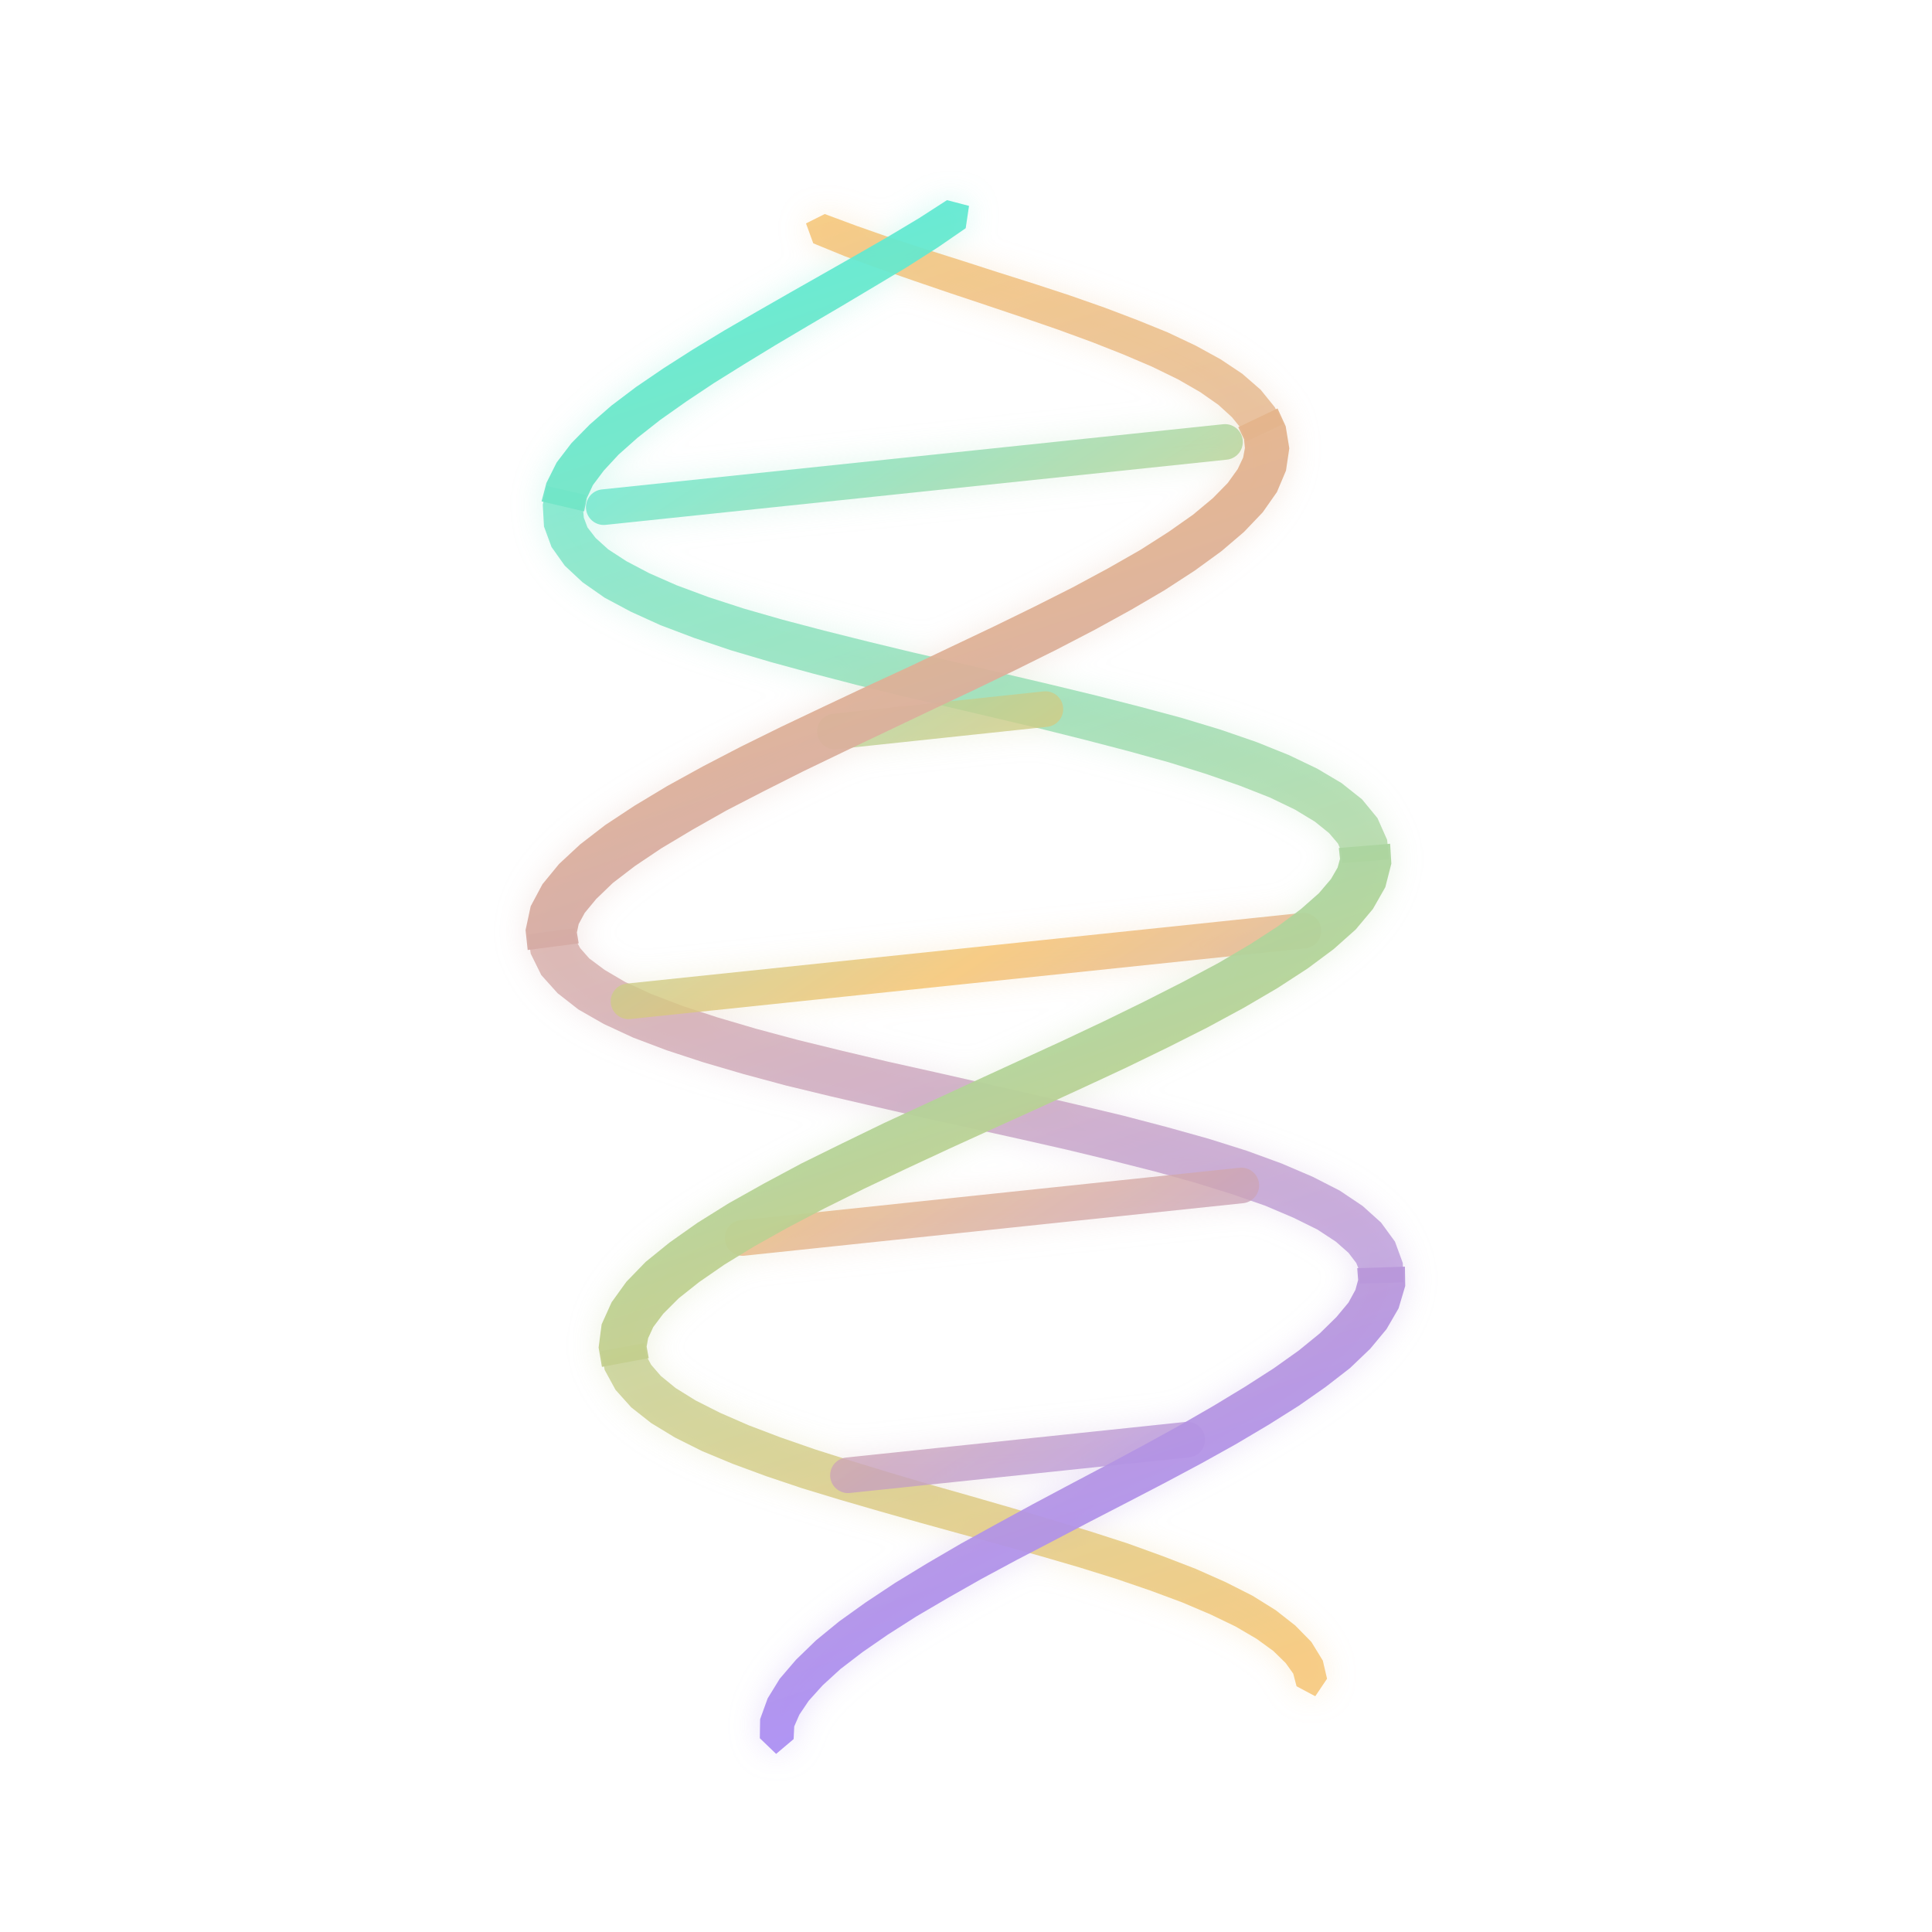
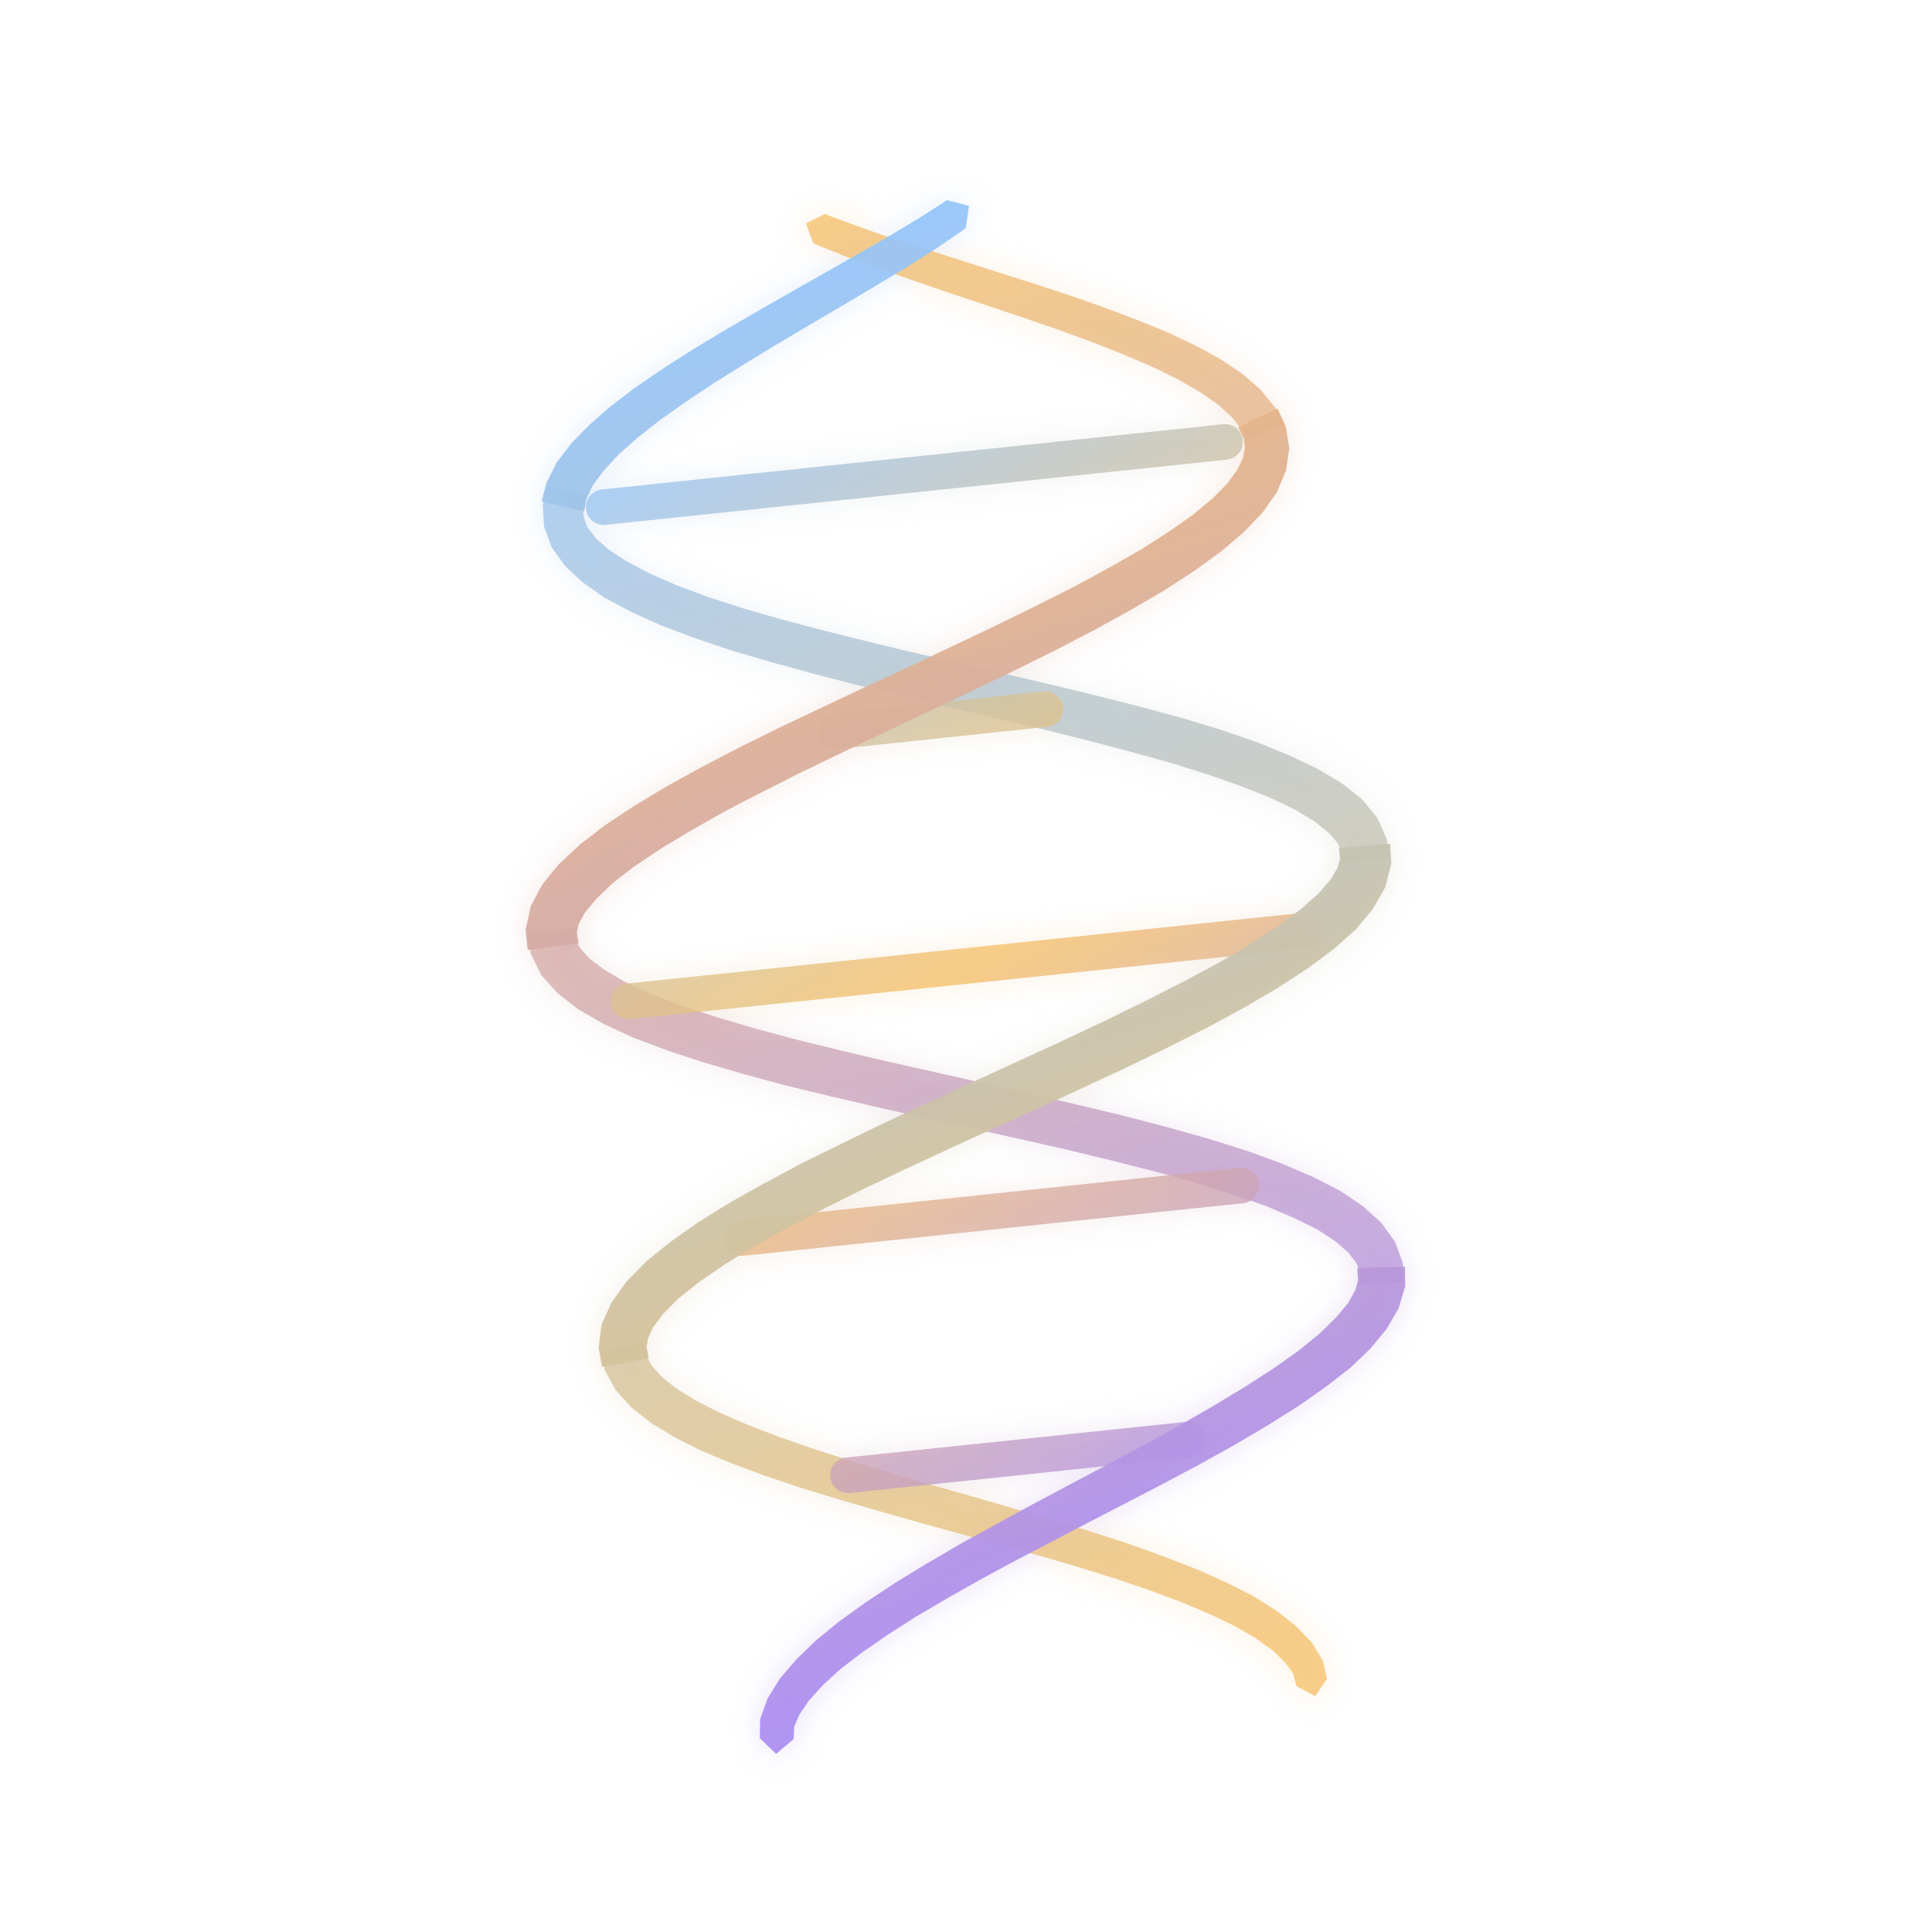
<svg xmlns="http://www.w3.org/2000/svg" viewBox="0 0 64 64" fill="none" role="img" aria-label="Humanity’s Atlas" class="humanitas-dna" data-dna-prefix="hdna">
  <style>#hdna-glow-layer{animation:hdna-breathe 4.2s ease-in-out infinite}@keyframes hdna-breathe{0%,100%{opacity:.22}50%{opacity:.42}}@media (prefers-reduced-motion:reduce){#hdna-glow-layer{animation:none!important;opacity:.22}}</style>
  <defs>
    <linearGradient id="hdna-grad0" x1="24" y1="8" x2="40" y2="56" gradientUnits="userSpaceOnUse" color-interpolation="sRGB">
-       <stop offset="0%" stop-color="#5eead4" />
+       <stop offset="0%" stop-color="#93c5fd" />
      <stop offset="100%" stop-color="#f5c16c" />
    </linearGradient>
    <linearGradient id="hdna-grad1" x1="24" y1="8" x2="40" y2="56" gradientUnits="userSpaceOnUse" color-interpolation="sRGB">
      <stop offset="0%" stop-color="#f5c16c" />
      <stop offset="100%" stop-color="#a78bfa" />
    </linearGradient>
    <linearGradient id="hdna-rung" x1="20" y1="14" x2="44" y2="50" gradientUnits="userSpaceOnUse" color-interpolation="sRGB">
-       <stop offset="0%" stop-color="#5eead4" />
+       <stop offset="0%" stop-color="#93c5fd" />
      <stop offset="50%" stop-color="#f5c16c" />
      <stop offset="100%" stop-color="#a78bfa" />
    </linearGradient>
    <filter id="hdna-glow" x="-30%" y="-30%" width="160%" height="160%">
      <feGaussianBlur in="SourceGraphic" stdDeviation="0.5" />
    </filter>
  </defs>
  <g id="hdna-glow-layer" filter="url(#hdna-glow)" opacity=".28">
    <path d="M17.49 30.95L17.58 31.59L17.93 32.30L18.47 32.90L19.16 33.44L20.00 33.92L20.97 34.37L22.08 34.79L23.30 35.19L24.63 35.58L26.04 35.96L27.53 36.32L29.08 36.68L30.65 37.04L32.24 37.39L33.82 37.74L35.36 38.09L36.85 38.45L38.27 38.81L39.60 39.18L40.82 39.56L41.91 39.94L42.85 40.34L43.64 40.73L44.25 41.13L44.67 41.50L44.93 41.84L45.04 42.12L45.05 42.52L46.49 42.48L46.47 41.84L46.21 41.13L45.75 40.50L45.14 39.95L44.38 39.44L43.48 38.98L42.45 38.54L41.30 38.12L40.03 37.72L38.67 37.34L37.22 36.96L35.71 36.60L34.16 36.24L32.58 35.88L30.99 35.52L29.42 35.17L27.90 34.81L26.43 34.45L25.05 34.08L23.76 33.70L22.60 33.32L21.58 32.93L20.71 32.53L20.03 32.13L19.52 31.75L19.22 31.41L19.07 31.13L19.04 30.75L17.49 30.95Z" fill="url(#hdna-grad1)" opacity="0.78" />
    <path d="M18.12 16.10L17.98 16.72L18.02 17.44L18.27 18.12L18.71 18.74L19.30 19.29L20.03 19.80L20.89 20.26L21.88 20.71L22.99 21.13L24.21 21.54L25.53 21.93L26.92 22.31L28.38 22.69L29.89 23.06L31.42 23.42L32.95 23.78L34.47 24.14L35.95 24.51L37.37 24.88L38.71 25.25L39.96 25.64L41.08 26.03L42.07 26.42L42.90 26.82L43.56 27.22L44.03 27.60L44.32 27.94L44.44 28.21L44.46 28.59L46.02 28.47L45.95 27.82L45.63 27.10L45.12 26.48L44.44 25.94L43.63 25.46L42.69 25.01L41.62 24.58L40.43 24.17L39.14 23.78L37.76 23.41L36.31 23.04L34.82 22.68L33.29 22.32L31.76 21.96L30.23 21.61L28.74 21.25L27.30 20.89L25.93 20.53L24.64 20.16L23.47 19.78L22.42 19.39L21.51 18.99L20.75 18.59L20.15 18.20L19.73 17.82L19.46 17.47L19.34 17.15L19.31 16.84L19.41 16.40L18.12 16.10Z" fill="url(#hdna-grad0)" opacity="0.78" />
    <path d="M19.91 44.76L20.03 45.38L20.39 46.04L20.91 46.62L21.57 47.14L22.36 47.62L23.26 48.07L24.27 48.49L25.38 48.90L26.57 49.30L27.82 49.68L29.13 50.06L30.47 50.44L31.81 50.81L33.16 51.18L34.48 51.55L35.75 51.92L36.97 52.30L38.11 52.69L39.16 53.08L40.10 53.48L40.93 53.88L41.63 54.29L42.18 54.69L42.59 55.09L42.84 55.44L42.95 55.86L43.57 56.19L43.96 55.61L43.82 55.01L43.44 54.39L42.91 53.85L42.26 53.34L41.49 52.86L40.60 52.41L39.61 51.97L38.52 51.55L37.36 51.13L36.12 50.73L34.83 50.34L33.51 49.95L32.16 49.56L30.82 49.18L29.50 48.79L28.22 48.40L26.99 48.01L25.84 47.61L24.79 47.21L23.85 46.80L23.04 46.39L22.38 45.98L21.89 45.58L21.57 45.21L21.40 44.89L21.34 44.49L19.91 44.76Z" fill="url(#hdna-grad0)" opacity="0.79" />
    <path d="M26.94 8.06L27.99 8.49L29.12 8.90L30.30 9.31L31.50 9.72L32.70 10.12L33.89 10.52L35.05 10.92L36.17 11.33L37.21 11.74L38.17 12.15L39.03 12.57L39.76 12.99L40.36 13.41L40.81 13.82L41.11 14.19L41.29 14.62L42.51 14.05L42.23 13.49L41.76 12.91L41.15 12.38L40.43 11.90L39.61 11.45L38.68 11.01L37.67 10.60L36.59 10.19L35.45 9.79L34.26 9.40L33.06 9.02L31.85 8.63L30.65 8.25L29.48 7.87L28.37 7.48L27.32 7.09L26.70 7.40L26.94 8.06Z" fill="url(#hdna-grad1)" opacity="0.79" />
    <path d="M24.60 41.01L41.12 39.27" fill="none" stroke="url(#hdna-rung)" stroke-width="1.18" stroke-linecap="round" opacity="0.79" />
    <path d="M28.09 48.87L39.33 47.69" fill="none" stroke="url(#hdna-rung)" stroke-width="1.18" stroke-linecap="round" opacity="0.79" />
    <path d="M34.63 23.49L27.66 24.23" fill="none" stroke="url(#hdna-rung)" stroke-width="1.18" stroke-linecap="round" opacity="0.79" />
    <path d="M20.00 16.80L40.58 14.64" fill="none" stroke="url(#hdna-rung)" stroke-width="1.18" stroke-linecap="round" opacity="0.79" />
    <path d="M43.18 30.83L20.82 33.17" fill="none" stroke="url(#hdna-rung)" stroke-width="1.18" stroke-linecap="round" opacity="0.79" />
    <path d="M31.37 6.63L30.44 7.23L29.42 7.84L28.36 8.45L27.27 9.07L26.16 9.70L25.06 10.33L23.99 10.95L22.95 11.58L21.98 12.20L21.07 12.82L20.25 13.44L19.54 14.06L18.93 14.68L18.44 15.32L18.10 16.00L17.94 16.61L19.35 16.94L19.44 16.50L19.64 16.07L20.00 15.59L20.49 15.06L21.12 14.50L21.87 13.91L22.72 13.31L23.65 12.69L24.66 12.06L25.71 11.42L26.79 10.78L27.88 10.14L28.97 9.49L30.04 8.85L31.06 8.20L31.99 7.56L32.10 6.82L31.37 6.63Z" fill="url(#hdna-grad0)" opacity="0.93" />
    <path d="M44.96 42.01L44.99 42.40L44.90 42.73L44.67 43.15L44.27 43.63L43.72 44.17L43.02 44.74L42.19 45.33L41.24 45.94L40.20 46.57L39.09 47.21L37.91 47.86L36.70 48.51L35.47 49.16L34.23 49.82L33.02 50.48L31.84 51.13L30.71 51.79L29.66 52.43L28.68 53.08L27.80 53.71L27.03 54.34L26.37 54.98L25.83 55.61L25.43 56.26L25.18 56.95L25.17 57.58L25.71 58.10L26.29 57.61L26.31 57.19L26.48 56.80L26.79 56.34L27.25 55.83L27.84 55.29L28.57 54.73L29.41 54.15L30.35 53.55L31.39 52.94L32.50 52.31L33.67 51.68L34.88 51.05L36.12 50.40L37.36 49.76L38.59 49.12L39.79 48.48L40.94 47.84L42.02 47.20L43.02 46.57L43.92 45.94L44.72 45.32L45.39 44.68L45.93 44.03L46.33 43.34L46.55 42.60L46.54 41.96L44.96 42.01Z" fill="url(#hdna-grad1)" opacity="0.93" />
    <path d="M41.02 14.15L41.21 14.55L41.24 14.84L41.18 15.16L41.00 15.54L40.67 16.00L40.18 16.50L39.52 17.05L38.71 17.62L37.77 18.22L36.70 18.83L35.53 19.46L34.26 20.10L32.93 20.75L31.54 21.41L30.13 22.08L28.70 22.74L27.28 23.41L25.89 24.07L24.55 24.73L23.28 25.39L22.10 26.04L21.02 26.69L20.05 27.33L19.22 27.97L18.52 28.62L17.97 29.29L17.58 30.02L17.41 30.81L17.48 31.47L19.17 31.25L19.11 30.89L19.17 30.61L19.37 30.24L19.75 29.78L20.30 29.25L21.03 28.69L21.91 28.10L22.93 27.49L24.06 26.85L25.30 26.21L26.61 25.55L27.98 24.89L29.39 24.22L30.82 23.54L32.24 22.87L33.63 22.20L34.98 21.53L36.27 20.86L37.47 20.20L38.58 19.55L39.58 18.90L40.46 18.26L41.21 17.62L41.83 16.97L42.30 16.30L42.60 15.59L42.71 14.85L42.59 14.12L42.32 13.53L41.02 14.15Z" fill="url(#hdna-grad1)" opacity="0.94" />
    <path d="M44.35 28.09L44.39 28.45L44.31 28.74L44.09 29.12L43.69 29.59L43.10 30.11L42.34 30.68L41.43 31.27L40.38 31.89L39.20 32.52L37.92 33.17L36.57 33.83L35.15 34.50L33.69 35.17L32.21 35.85L30.74 36.53L29.29 37.20L27.89 37.88L26.55 38.54L25.30 39.21L24.14 39.86L23.10 40.51L22.18 41.16L21.39 41.80L20.75 42.46L20.26 43.14L19.93 43.87L19.83 44.64L19.94 45.28L21.49 44.99L21.42 44.61L21.47 44.33L21.64 43.96L21.97 43.52L22.48 43.01L23.16 42.47L24.00 41.89L24.98 41.29L26.09 40.67L27.31 40.03L28.62 39.38L30.01 38.72L31.45 38.05L32.92 37.38L34.40 36.71L35.86 36.04L37.30 35.37L38.68 34.70L39.99 34.04L41.21 33.38L42.32 32.73L43.32 32.08L44.18 31.44L44.91 30.79L45.48 30.11L45.89 29.39L46.09 28.61L46.05 27.95L44.35 28.09Z" fill="url(#hdna-grad0)" opacity="0.94" />
  </g>
  <g id="hdna-static">
    <path d="M17.49 30.95L17.58 31.59L17.93 32.30L18.47 32.90L19.16 33.44L20.00 33.92L20.97 34.37L22.08 34.79L23.30 35.19L24.63 35.58L26.04 35.96L27.53 36.32L29.08 36.68L30.65 37.04L32.24 37.39L33.82 37.74L35.36 38.09L36.85 38.45L38.27 38.81L39.60 39.18L40.82 39.56L41.91 39.94L42.85 40.34L43.64 40.73L44.25 41.13L44.67 41.50L44.93 41.84L45.04 42.12L45.05 42.52L46.49 42.48L46.47 41.84L46.21 41.13L45.75 40.50L45.14 39.95L44.38 39.44L43.48 38.98L42.45 38.54L41.30 38.12L40.03 37.72L38.67 37.34L37.22 36.96L35.71 36.60L34.16 36.24L32.58 35.88L30.99 35.52L29.42 35.17L27.90 34.81L26.43 34.45L25.05 34.08L23.76 33.70L22.60 33.32L21.58 32.93L20.71 32.53L20.03 32.13L19.52 31.75L19.22 31.41L19.07 31.13L19.04 30.75L17.49 30.95Z" fill="url(#hdna-grad1)" opacity="0.78" />
    <path d="M18.12 16.10L17.98 16.72L18.02 17.44L18.27 18.12L18.71 18.74L19.30 19.29L20.03 19.80L20.89 20.26L21.88 20.71L22.99 21.13L24.21 21.54L25.53 21.93L26.92 22.31L28.38 22.69L29.89 23.06L31.42 23.42L32.95 23.78L34.47 24.14L35.95 24.51L37.37 24.88L38.71 25.25L39.96 25.64L41.08 26.03L42.07 26.42L42.90 26.82L43.56 27.22L44.03 27.60L44.32 27.94L44.44 28.21L44.46 28.59L46.02 28.47L45.95 27.82L45.63 27.10L45.12 26.48L44.44 25.94L43.63 25.46L42.69 25.01L41.62 24.58L40.43 24.17L39.14 23.78L37.76 23.41L36.31 23.04L34.82 22.68L33.29 22.32L31.76 21.96L30.23 21.61L28.74 21.25L27.30 20.89L25.93 20.53L24.64 20.16L23.47 19.78L22.42 19.39L21.51 18.99L20.75 18.59L20.15 18.20L19.73 17.82L19.46 17.47L19.34 17.15L19.31 16.84L19.41 16.40L18.12 16.10Z" fill="url(#hdna-grad0)" opacity="0.78" />
    <path d="M19.91 44.76L20.03 45.38L20.39 46.04L20.91 46.62L21.57 47.14L22.36 47.62L23.26 48.07L24.27 48.49L25.38 48.90L26.57 49.30L27.82 49.68L29.13 50.06L30.47 50.44L31.81 50.81L33.16 51.18L34.48 51.55L35.75 51.92L36.97 52.30L38.11 52.69L39.16 53.08L40.10 53.48L40.93 53.88L41.63 54.29L42.18 54.69L42.59 55.09L42.84 55.44L42.95 55.86L43.57 56.19L43.96 55.61L43.82 55.01L43.44 54.39L42.91 53.85L42.26 53.34L41.49 52.86L40.60 52.41L39.61 51.97L38.52 51.55L37.36 51.13L36.12 50.73L34.83 50.34L33.51 49.95L32.16 49.56L30.82 49.18L29.50 48.79L28.22 48.40L26.99 48.01L25.84 47.61L24.79 47.21L23.85 46.80L23.04 46.39L22.38 45.98L21.89 45.58L21.57 45.21L21.40 44.89L21.34 44.49L19.91 44.76Z" fill="url(#hdna-grad0)" opacity="0.79" />
    <path d="M26.94 8.06L27.99 8.49L29.12 8.90L30.30 9.31L31.50 9.72L32.70 10.12L33.89 10.52L35.05 10.92L36.17 11.33L37.21 11.74L38.17 12.15L39.03 12.57L39.76 12.99L40.36 13.41L40.81 13.82L41.11 14.19L41.29 14.62L42.51 14.05L42.23 13.49L41.76 12.91L41.15 12.38L40.43 11.90L39.61 11.45L38.68 11.01L37.67 10.60L36.59 10.19L35.45 9.79L34.26 9.40L33.06 9.02L31.85 8.63L30.65 8.25L29.48 7.87L28.37 7.48L27.32 7.09L26.70 7.40L26.94 8.06Z" fill="url(#hdna-grad1)" opacity="0.79" />
    <path d="M24.60 41.01L41.12 39.27" fill="none" stroke="url(#hdna-rung)" stroke-width="1.18" stroke-linecap="round" opacity="0.79" />
    <path d="M28.09 48.87L39.33 47.69" fill="none" stroke="url(#hdna-rung)" stroke-width="1.18" stroke-linecap="round" opacity="0.79" />
    <path d="M34.63 23.49L27.66 24.23" fill="none" stroke="url(#hdna-rung)" stroke-width="1.18" stroke-linecap="round" opacity="0.79" />
    <path d="M20.00 16.80L40.58 14.64" fill="none" stroke="url(#hdna-rung)" stroke-width="1.18" stroke-linecap="round" opacity="0.79" />
    <path d="M43.18 30.83L20.82 33.17" fill="none" stroke="url(#hdna-rung)" stroke-width="1.18" stroke-linecap="round" opacity="0.79" />
    <path d="M31.37 6.63L30.44 7.23L29.42 7.84L28.36 8.45L27.27 9.07L26.16 9.70L25.06 10.33L23.99 10.95L22.95 11.58L21.98 12.20L21.07 12.82L20.25 13.44L19.54 14.06L18.93 14.68L18.44 15.32L18.10 16.00L17.94 16.61L19.35 16.94L19.44 16.50L19.64 16.07L20.00 15.59L20.49 15.06L21.12 14.50L21.87 13.91L22.72 13.31L23.65 12.69L24.66 12.06L25.71 11.42L26.79 10.78L27.88 10.14L28.97 9.49L30.04 8.85L31.06 8.20L31.99 7.56L32.10 6.82L31.37 6.63Z" fill="url(#hdna-grad0)" opacity="0.93" />
    <path d="M44.96 42.01L44.99 42.40L44.90 42.73L44.67 43.15L44.27 43.63L43.72 44.17L43.02 44.74L42.19 45.33L41.24 45.94L40.20 46.57L39.09 47.21L37.91 47.86L36.70 48.51L35.47 49.16L34.23 49.82L33.02 50.48L31.84 51.13L30.71 51.79L29.66 52.43L28.68 53.08L27.80 53.71L27.03 54.34L26.37 54.98L25.83 55.61L25.43 56.26L25.18 56.95L25.17 57.58L25.71 58.10L26.29 57.61L26.31 57.19L26.48 56.80L26.79 56.34L27.25 55.83L27.84 55.29L28.57 54.73L29.41 54.15L30.35 53.55L31.39 52.94L32.50 52.31L33.67 51.68L34.88 51.05L36.12 50.40L37.36 49.76L38.59 49.12L39.79 48.48L40.94 47.84L42.02 47.20L43.02 46.57L43.92 45.94L44.72 45.32L45.39 44.68L45.93 44.03L46.33 43.34L46.55 42.60L46.54 41.96L44.96 42.01Z" fill="url(#hdna-grad1)" opacity="0.93" />
    <path d="M41.02 14.15L41.21 14.55L41.24 14.84L41.18 15.16L41.00 15.54L40.67 16.00L40.18 16.50L39.52 17.05L38.71 17.62L37.77 18.22L36.70 18.83L35.53 19.46L34.26 20.10L32.93 20.75L31.54 21.41L30.13 22.08L28.70 22.74L27.28 23.41L25.89 24.07L24.55 24.73L23.28 25.39L22.10 26.04L21.02 26.69L20.05 27.33L19.22 27.97L18.52 28.62L17.97 29.29L17.58 30.02L17.41 30.81L17.48 31.47L19.17 31.25L19.11 30.89L19.17 30.61L19.37 30.24L19.75 29.78L20.30 29.25L21.03 28.69L21.91 28.10L22.93 27.49L24.06 26.85L25.30 26.21L26.61 25.55L27.98 24.89L29.39 24.22L30.82 23.54L32.24 22.87L33.63 22.20L34.98 21.53L36.27 20.86L37.47 20.20L38.58 19.55L39.58 18.90L40.46 18.26L41.21 17.62L41.83 16.97L42.30 16.30L42.60 15.59L42.71 14.85L42.59 14.12L42.32 13.53L41.02 14.15Z" fill="url(#hdna-grad1)" opacity="0.94" />
    <path d="M44.35 28.09L44.39 28.45L44.31 28.74L44.09 29.12L43.69 29.59L43.10 30.11L42.34 30.68L41.43 31.27L40.38 31.89L39.20 32.52L37.92 33.17L36.57 33.83L35.15 34.50L33.69 35.17L32.21 35.85L30.74 36.53L29.29 37.20L27.89 37.88L26.55 38.54L25.30 39.21L24.14 39.86L23.10 40.51L22.18 41.16L21.39 41.80L20.75 42.46L20.26 43.14L19.93 43.87L19.83 44.64L19.94 45.28L21.49 44.99L21.42 44.61L21.47 44.33L21.64 43.96L21.97 43.52L22.48 43.01L23.16 42.47L24.00 41.89L24.98 41.29L26.09 40.67L27.31 40.03L28.62 39.38L30.01 38.72L31.45 38.05L32.92 37.38L34.40 36.71L35.86 36.04L37.30 35.37L38.68 34.70L39.99 34.04L41.21 33.38L42.32 32.73L43.32 32.08L44.18 31.44L44.91 30.79L45.48 30.11L45.89 29.39L46.09 28.61L46.05 27.95L44.35 28.09Z" fill="url(#hdna-grad0)" opacity="0.94" />
  </g>
  <g id="hdna-live" opacity="0" />
</svg>
